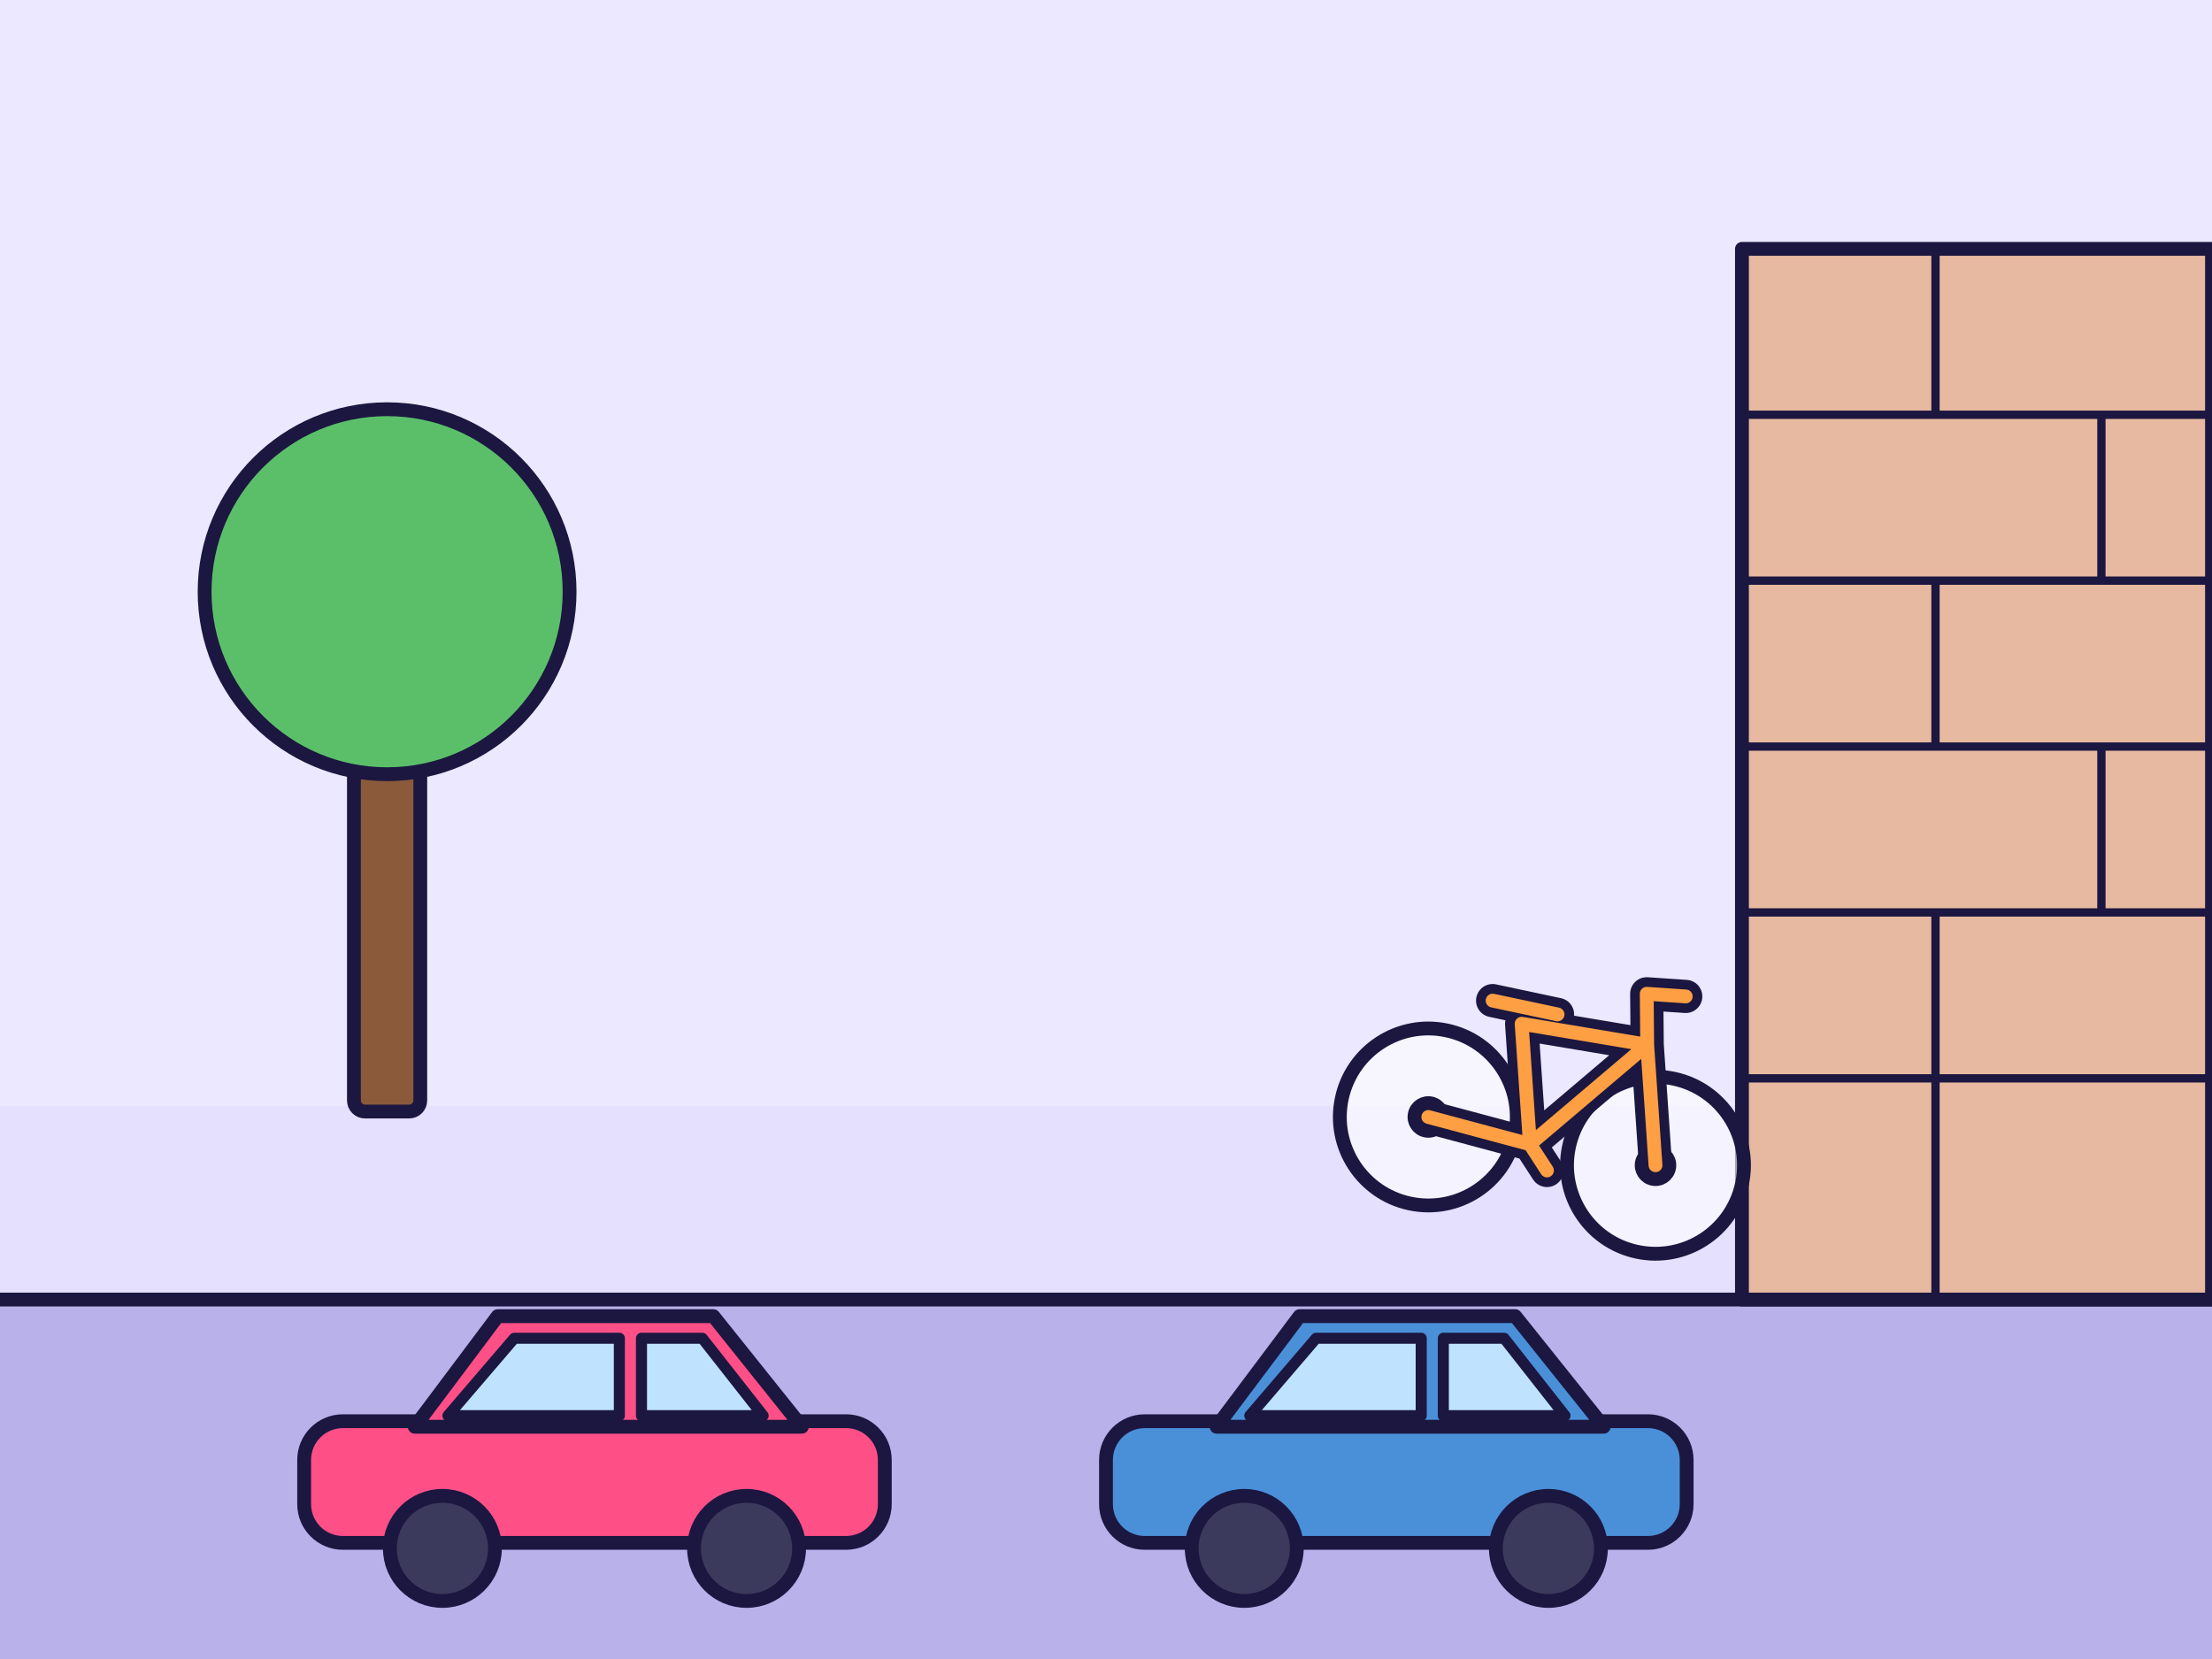
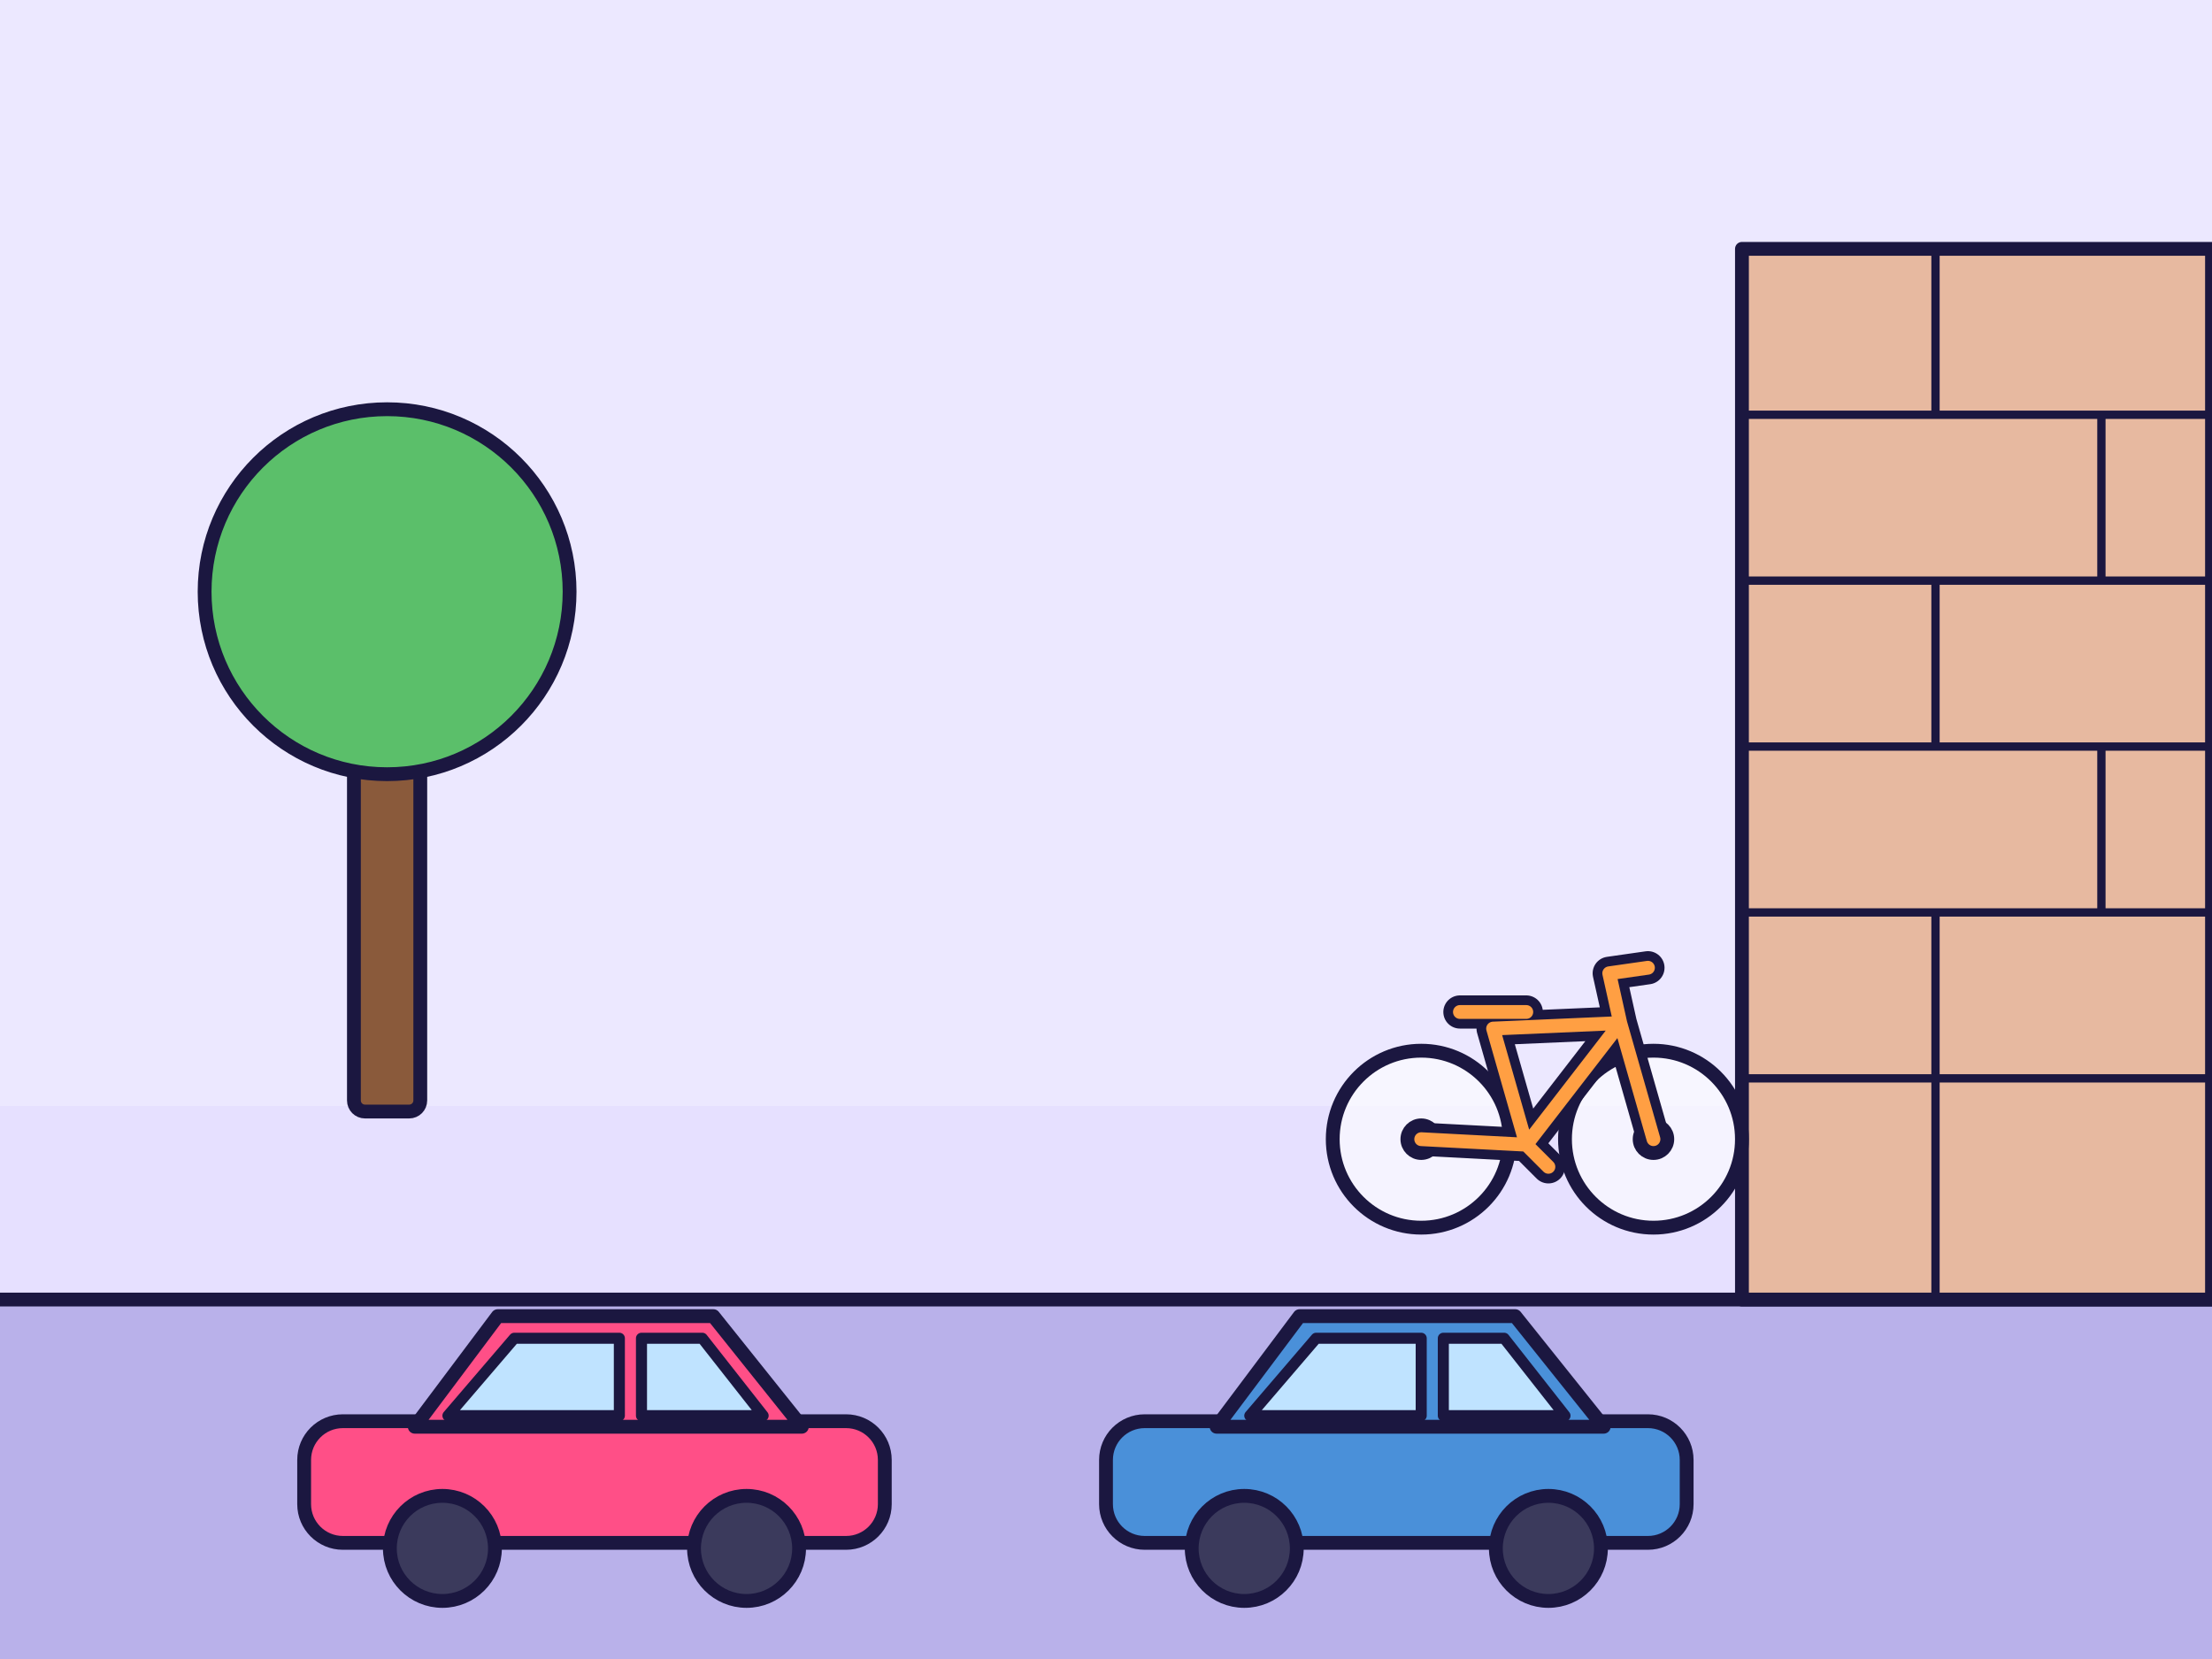
<svg xmlns="http://www.w3.org/2000/svg" viewBox="0 0 800 600" role="img">
  <rect width="800" height="600" fill="#f5f3ff" />
  <rect x="0" y="0" width="800" height="400" fill="#ece8ff" />
  <rect x="0" y="400" width="800" height="70" fill="#e6e0ff" />
  <rect x="0" y="470" width="800" height="130" fill="#b9b1ea" />
  <g stroke="#1b1740" stroke-width="5" stroke-linecap="round" stroke-linejoin="round">
    <path d="M0 470H800" fill="none" />
    <rect x="128" y="250" width="24" height="152" rx="4" fill="#8a5a3b" />
    <circle cx="140" cy="214" r="66" fill="#5bbf6a" />
    <rect x="630" y="90" width="170" height="380" fill="#e7b9a0" />
    <path d="M630 150H800M630 210H800M630 270H800M630 330H800M700 90V150M760 150V210M700 210V270M760 270V330M700 330V470M630 390H800" fill="none" stroke-width="3" />
-     <g transform="translate(509 444) rotate(12 42 0)">
+     <g transform="translate(514 444)">
      <circle cx="0" cy="-32" r="32" fill="#ffffff" fill-opacity="0.6" />
      <circle cx="84" cy="-32" r="32" fill="#ffffff" fill-opacity="0.6" />
      <circle cx="0" cy="-32" r="5" fill="#1b1740" />
      <circle cx="84" cy="-32" r="5" fill="#1b1740" />
      <path d="M0 -32L38 -30L26 -72L72 -74L38 -30M72 -74L84 -32M72 -74L68 -92L82 -94M14 -78H38M38 -30L46 -22" fill="none" stroke-width="12" />
      <path d="M0 -32L38 -30L26 -72L72 -74L38 -30M72 -74L84 -32M72 -74L68 -92L82 -94M14 -78H38M38 -30L46 -22" fill="none" stroke="#ff9f43" stroke-width="5" />
    </g>
    <g transform="translate(0 14)">
      <rect x="110" y="500" width="210" height="44" rx="14" fill="#ff4f87" />
      <path d="M150 502L180 462H258L290 502Z" fill="#ff4f87" />
      <path d="M162 498L186 470H224V498ZM232 470H254L276 498H232Z" fill="#bfe3ff" stroke-width="4" />
      <circle cx="160" cy="546" r="19" fill="#3b3a5c" />
      <circle cx="270" cy="546" r="19" fill="#3b3a5c" />
      <rect x="400" y="500" width="210" height="44" rx="14" fill="#4a90d9" />
      <path d="M440 502L470 462H548L580 502Z" fill="#4a90d9" />
      <path d="M452 498L476 470H514V498ZM522 470H544L566 498H522Z" fill="#bfe3ff" stroke-width="4" />
      <circle cx="450" cy="546" r="19" fill="#3b3a5c" />
      <circle cx="560" cy="546" r="19" fill="#3b3a5c" />
    </g>
  </g>
</svg>
